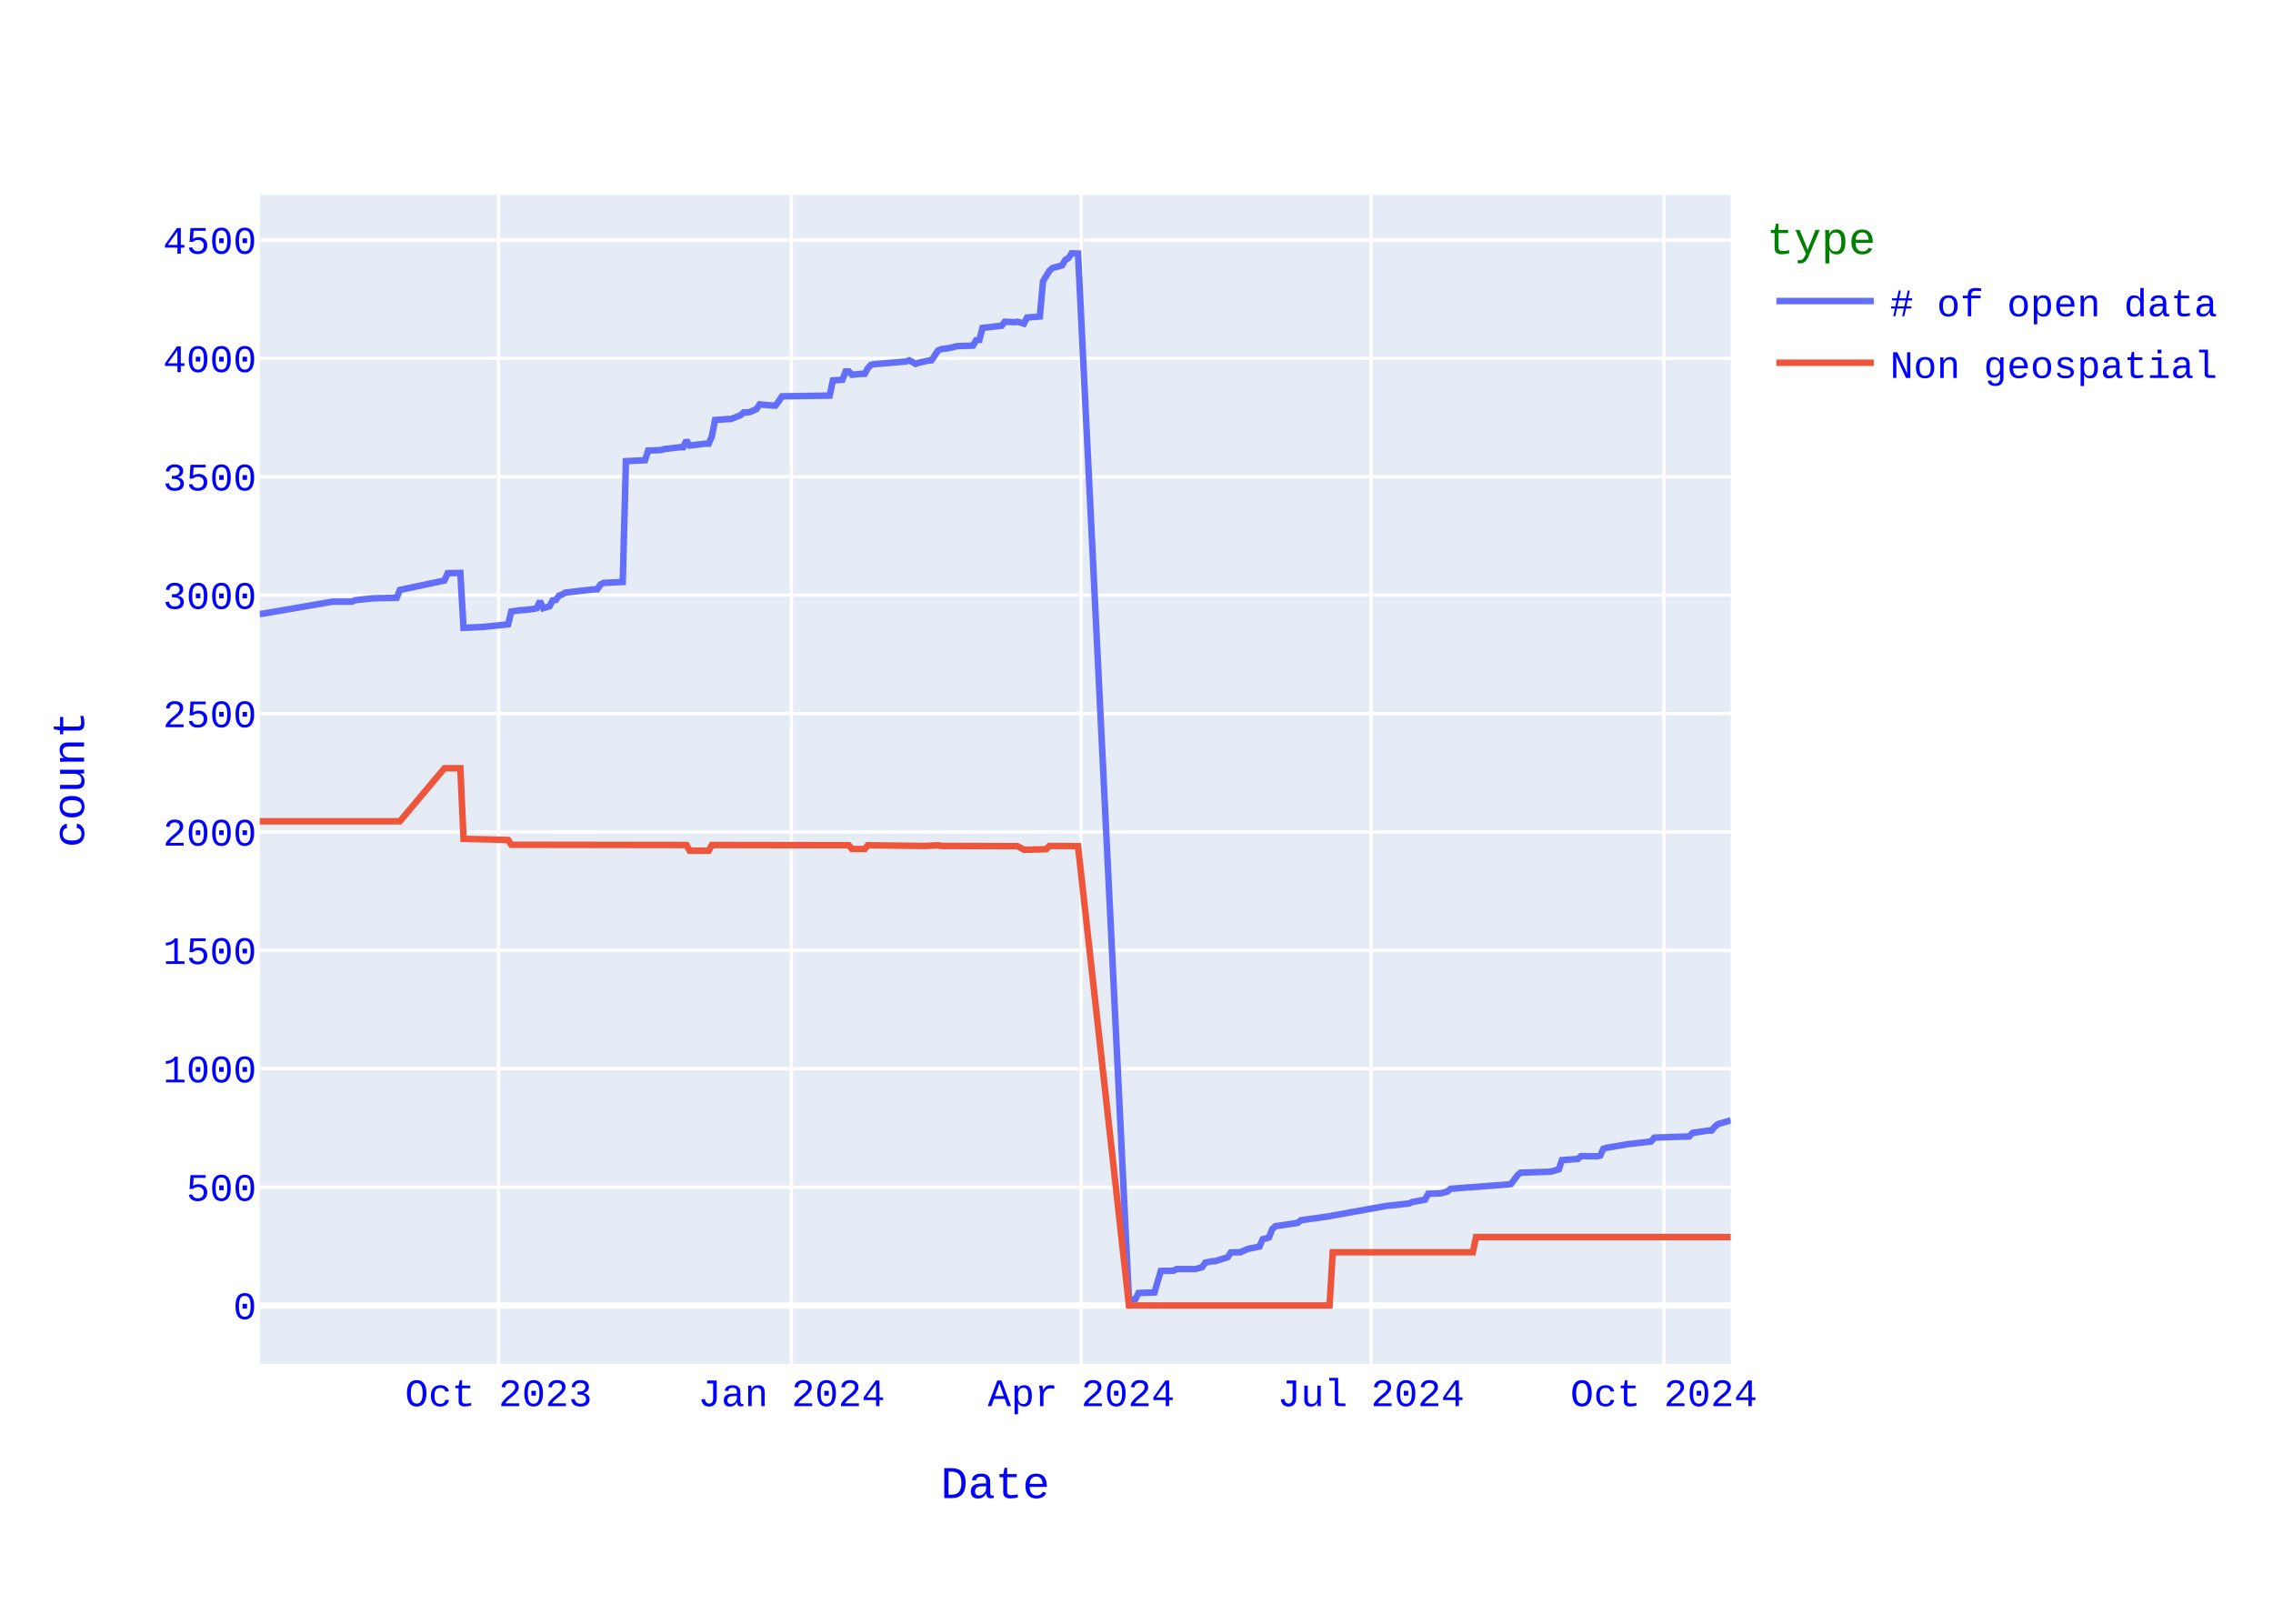
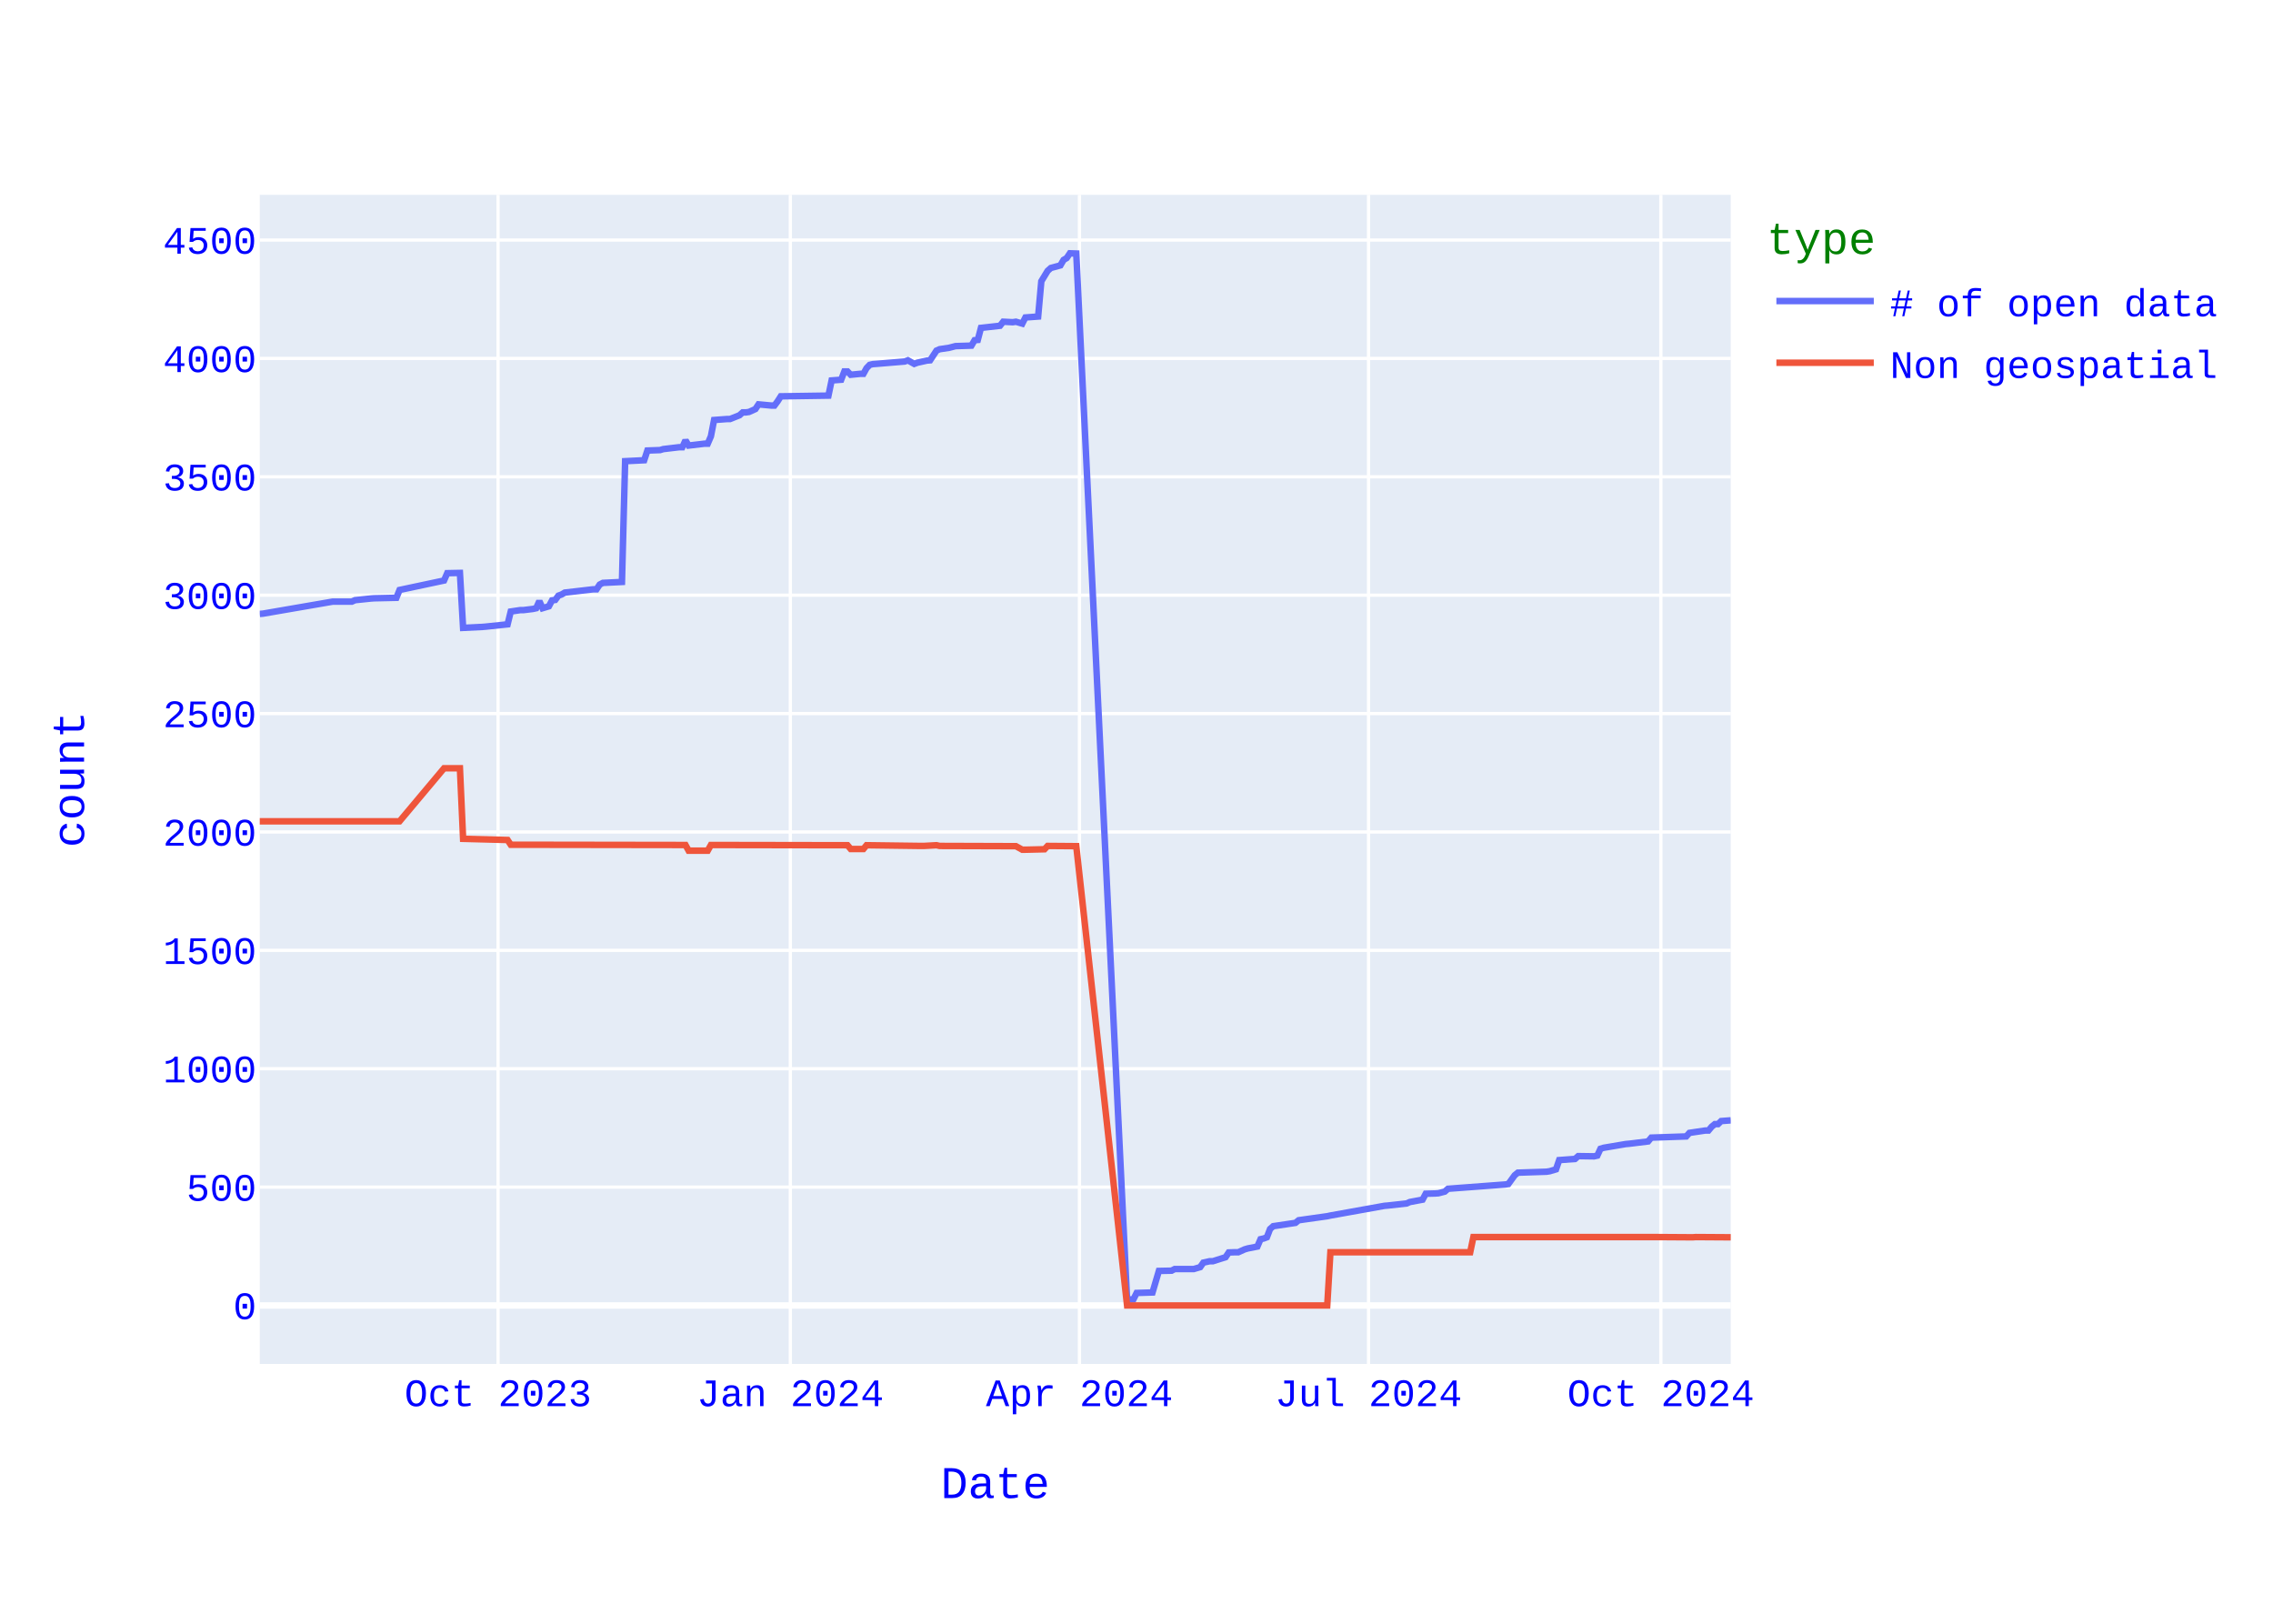
<svg xmlns="http://www.w3.org/2000/svg" class="main-svg" width="700" height="500" style="" viewBox="0 0 700 500">
  <rect x="0" y="0" width="700" height="500" style="fill: rgb(255, 255, 255); fill-opacity: 1;" />
-   <defs id="defs-75bdfc">
+   <defs id="defs-f1f57b">
    <g class="clips">
-       <clipPath id="clip75bdfcxyplot" class="plotclip">
+       <clipPath id="clipf1f57bxyplot" class="plotclip">
        <rect width="453" height="360" />
      </clipPath>
-       <clipPath class="axesclip" id="clip75bdfcx">
+       <clipPath class="axesclip" id="clipf1f57bx">
        <rect x="80" y="0" width="453" height="500" />
      </clipPath>
-       <clipPath class="axesclip" id="clip75bdfcy">
+       <clipPath class="axesclip" id="clipf1f57by">
        <rect x="0" y="60" width="700" height="360" />
      </clipPath>
-       <clipPath class="axesclip" id="clip75bdfcxy">
+       <clipPath class="axesclip" id="clipf1f57bxy">
        <rect x="80" y="60" width="453" height="360" />
      </clipPath>
    </g>
    <g class="gradients" />
    <g class="patterns" />
  </defs>
  <g class="bglayer">
    <rect class="bg" x="80" y="60" width="453" height="360" style="fill: rgb(229, 236, 246); fill-opacity: 1; stroke-width: 0;" />
  </g>
  <g class="layer-below">
    <g class="imagelayer" />
    <g class="shapelayer" />
  </g>
  <g class="cartesianlayer">
    <g class="subplot xy">
      <g class="layer-subplot">
        <g class="shapelayer" />
        <g class="imagelayer" />
      </g>
      <g class="minor-gridlayer">
        <g class="x" />
        <g class="y" />
      </g>
      <g class="gridlayer">
        <g class="x">
-           <path class="xgrid crisp" transform="translate(153.54,0)" d="M0,60v360" style="stroke: rgb(255, 255, 255); stroke-opacity: 1; stroke-width: 1px;" />
-           <path class="xgrid crisp" transform="translate(243.75,0)" d="M0,60v360" style="stroke: rgb(255, 255, 255); stroke-opacity: 1; stroke-width: 1px;" />
-           <path class="xgrid crisp" transform="translate(332.97,0)" d="M0,60v360" style="stroke: rgb(255, 255, 255); stroke-opacity: 1; stroke-width: 1px;" />
-           <path class="xgrid crisp" transform="translate(422.2,0)" d="M0,60v360" style="stroke: rgb(255, 255, 255); stroke-opacity: 1; stroke-width: 1px;" />
-           <path class="xgrid crisp" transform="translate(512.41,0)" d="M0,60v360" style="stroke: rgb(255, 255, 255); stroke-opacity: 1; stroke-width: 1px;" />
+           <path class="xgrid crisp" transform="translate(153.38,0)" d="M0,60v360" style="stroke: rgb(255, 255, 255); stroke-opacity: 1; stroke-width: 1px;" />
+           <path class="xgrid crisp" transform="translate(243.39,0)" d="M0,60v360" style="stroke: rgb(255, 255, 255); stroke-opacity: 1; stroke-width: 1px;" />
+           <path class="xgrid crisp" transform="translate(332.43,0)" d="M0,60v360" style="stroke: rgb(255, 255, 255); stroke-opacity: 1; stroke-width: 1px;" />
+           <path class="xgrid crisp" transform="translate(421.46,0)" d="M0,60v360" style="stroke: rgb(255, 255, 255); stroke-opacity: 1; stroke-width: 1px;" />
+           <path class="xgrid crisp" transform="translate(511.48,0)" d="M0,60v360" style="stroke: rgb(255, 255, 255); stroke-opacity: 1; stroke-width: 1px;" />
        </g>
        <g class="y">
          <path class="ygrid crisp" transform="translate(0,365.55)" d="M80,0h453" style="stroke: rgb(255, 255, 255); stroke-opacity: 1; stroke-width: 1px;" />
          <path class="ygrid crisp" transform="translate(0,329.09)" d="M80,0h453" style="stroke: rgb(255, 255, 255); stroke-opacity: 1; stroke-width: 1px;" />
          <path class="ygrid crisp" transform="translate(0,292.64)" d="M80,0h453" style="stroke: rgb(255, 255, 255); stroke-opacity: 1; stroke-width: 1px;" />
          <path class="ygrid crisp" transform="translate(0,256.19)" d="M80,0h453" style="stroke: rgb(255, 255, 255); stroke-opacity: 1; stroke-width: 1px;" />
          <path class="ygrid crisp" transform="translate(0,219.73)" d="M80,0h453" style="stroke: rgb(255, 255, 255); stroke-opacity: 1; stroke-width: 1px;" />
          <path class="ygrid crisp" transform="translate(0,183.28)" d="M80,0h453" style="stroke: rgb(255, 255, 255); stroke-opacity: 1; stroke-width: 1px;" />
          <path class="ygrid crisp" transform="translate(0,146.82)" d="M80,0h453" style="stroke: rgb(255, 255, 255); stroke-opacity: 1; stroke-width: 1px;" />
          <path class="ygrid crisp" transform="translate(0,110.37)" d="M80,0h453" style="stroke: rgb(255, 255, 255); stroke-opacity: 1; stroke-width: 1px;" />
          <path class="ygrid crisp" transform="translate(0,73.92)" d="M80,0h453" style="stroke: rgb(255, 255, 255); stroke-opacity: 1; stroke-width: 1px;" />
        </g>
      </g>
      <g class="zerolinelayer">
        <path class="yzl zl crisp" transform="translate(0,402)" d="M80,0h453" style="stroke: rgb(255, 255, 255); stroke-opacity: 1; stroke-width: 2px;" />
      </g>
      <path class="xlines-below" />
      <path class="ylines-below" />
      <g class="overlines-below" />
      <g class="xaxislayer-below" />
      <g class="yaxislayer-below" />
      <g class="overaxes-below" />
-       <g class="plot" transform="translate(80,60)" clip-path="url(#clip75bdfcxyplot)">
+       <g class="plot" transform="translate(80,60)" clip-path="url(#clipf1f57bxyplot)">
        <g class="scatterlayer mlayer">
-           <g class="trace scatter trace8e9ea2" style="stroke-miterlimit: 2; opacity: 1;">
+           <g class="trace scatter trace912877" style="stroke-miterlimit: 2; opacity: 1;">
            <g class="fills" />
            <g class="errorbars" />
            <g class="lines">
-               <path class="js-line" d="M453,284.99L449.08,286.15L448.1,286.95L447.12,288.12L446.14,288.12L441.23,288.85L440.25,289.94L429.47,290.31L428.49,291.48L422.6,292.2L421.62,292.28L414.76,293.44L413.78,293.74L412.8,295.85L411.82,296.07L406.92,296L405.94,296.87L401.03,297.23L400.05,300.08L398.09,300.66L397.11,300.81L388.29,301.1L387.31,301.9L385.34,304.6L384.36,304.74L366.71,306.06L365.73,306.93L363.77,307.44L362.79,307.51L359.85,307.59L358.87,309.41L354.95,310.14L353.97,310.58L348.08,311.23L347.1,311.31L330.44,314.3L329.45,314.51L320.63,315.75L319.65,316.56L312.79,317.58L311.81,318.45L310.82,321L309.84,321.37L308.86,321.59L307.88,323.85L304.94,324.43L303.96,324.72L302,325.6L301.02,325.6L299.06,325.67L298.08,327.13L294.16,328.37L293.18,328.37L291.21,328.8L290.23,330.19L288.27,330.77L287.29,330.77L282.39,330.77L281.41,331.28L277.49,331.36L275.53,337.99L270.62,338.14L269.64,340.1L267.68,340.18L251.99,18.07L250.03,18L249.05,19.46L248.07,20.04L247.09,21.72L244.15,22.52L243.17,23.4L241.21,26.6L240.23,37.47L236.31,37.76L235.32,39.65L233.36,39.07L232.38,39.22L229.44,39.07L228.46,40.31L222.58,40.97L221.6,44.68L220.62,44.76L219.64,46.43L214.73,46.58L212.77,47.09L209.83,47.53L208.85,47.96L206.89,50.95L205.91,51.03L202.97,51.68L201.99,52.05L200.03,50.95L199.05,51.32L190.22,52.05L189.24,52.12L188.26,52.34L187.28,53.36L186.3,55.11L185.32,55.11L182.38,55.4L181.4,54.38L180.42,54.38L179.44,56.93L176.49,57.15L175.51,61.82L160.81,62.04L159.82,63.57L158.84,64.88L157.86,64.88L153.94,64.51L152.96,65.97L151,66.85L150.02,66.99L149.04,66.99L148.06,67.87L145.12,69.04L144.14,69.04L140.21,69.33L139.23,74.36L138.25,76.62L137.27,76.62L132.37,77.2L131.39,75.6L130.41,77.71L129.43,77.71L124.53,78.29L123.55,78.59L119.62,78.73L118.64,81.72L112.76,82.01L111.78,119.2L105.9,119.49L104.92,120L103.94,121.46L102.95,121.46L94.13,122.48L93.15,123.06L92.17,123.42L91.19,124.74L90.21,124.88L89.23,126.7L87.27,127.29L86.29,125.1L85.31,127.29L84.32,127.51L81.38,127.87L80.4,127.87L77.46,128.31L76.48,132.25L69.62,132.97L68.64,133.05L62.75,133.34L61.77,116.42L57.85,116.5L56.87,118.76L43.14,121.67L42.16,124.08L35.3,124.23L34.32,124.3L29.42,124.81L28.44,125.25L22.55,125.25L0.98,128.96L0,129.04" style="vector-effect: none; fill: none; stroke: rgb(99, 110, 250); stroke-opacity: 1; stroke-width: 2px; opacity: 1;" />
+               <path class="js-line" d="M453,284.99L450.06,285.21L449.09,286.15L448.11,286.15L447.13,286.95L446.15,288.12L445.17,288.12L440.28,288.85L439.3,289.94L428.54,290.31L427.56,291.48L421.69,292.2L420.71,292.28L413.86,293.44L412.89,293.74L411.91,295.85L410.93,296.07L406.04,296L405.06,296.87L400.17,297.23L399.19,300.08L397.23,300.66L396.25,300.81L387.45,301.1L386.47,301.9L384.51,304.6L383.53,304.74L365.92,306.06L364.94,306.93L362.99,307.44L362.01,307.51L359.07,307.59L358.1,309.41L354.18,310.14L353.2,310.58L347.33,311.23L346.35,311.31L329.72,314.3L328.74,314.51L319.94,315.75L318.96,316.56L312.11,317.58L311.13,318.45L310.15,321L309.17,321.37L308.2,321.59L307.22,323.85L304.28,324.43L303.3,324.72L301.35,325.6L300.37,325.6L298.41,325.67L297.43,327.13L293.52,328.37L292.54,328.37L290.59,328.8L289.61,330.19L287.65,330.77L286.67,330.77L281.78,330.77L280.8,331.28L276.89,331.36L274.93,337.99L270.04,338.14L269.06,340.1L267.1,340.18L251.45,18.07L249.49,18L248.51,19.46L247.54,20.04L246.56,21.72L243.62,22.52L242.64,23.4L240.69,26.6L239.71,37.47L235.79,37.76L234.82,39.65L232.86,39.07L231.88,39.22L228.95,39.07L227.97,40.31L222.1,40.97L221.12,44.68L220.14,44.76L219.16,46.43L214.27,46.58L212.31,47.09L209.38,47.53L208.4,47.96L206.44,50.95L205.46,51.03L202.53,51.68L201.55,52.05L199.59,50.95L198.62,51.32L189.81,52.05L188.83,52.12L187.85,52.34L186.87,53.36L185.9,55.11L184.92,55.11L181.98,55.4L181,54.38L180.03,54.38L179.05,56.93L176.11,57.15L175.13,61.82L160.46,62.04L159.48,63.57L158.5,64.88L157.52,64.88L153.61,64.51L152.63,65.97L150.67,66.85L149.7,66.99L148.72,66.99L147.74,67.87L144.8,69.04L143.83,69.04L139.91,69.33L138.93,74.36L137.95,76.62L136.98,76.62L132.08,77.2L131.11,75.6L130.13,77.71L129.15,77.71L124.26,78.29L123.28,78.59L119.37,78.73L118.39,81.72L112.52,82.01L111.54,119.2L105.67,119.49L104.69,120L103.71,121.46L102.73,121.46L93.93,122.48L92.95,123.06L91.97,123.42L90.99,124.74L90.01,124.88L89.03,126.7L87.08,127.29L86.1,125.1L85.12,127.29L84.14,127.51L81.21,127.87L80.23,127.87L77.29,128.31L76.32,132.25L69.47,132.97L68.49,133.05L62.62,133.34L61.64,116.42L57.73,116.5L56.75,118.76L43.05,121.67L42.07,124.08L35.22,124.23L34.24,124.3L29.35,124.81L28.37,125.25L22.5,125.25L0.98,128.96L0,129.04" style="vector-effect: none; fill: none; stroke: rgb(99, 110, 250); stroke-opacity: 1; stroke-width: 2px; opacity: 1;" />
            </g>
            <g class="points" />
            <g class="text" />
          </g>
-           <g class="trace scatter trace897f59" style="stroke-miterlimit: 2; opacity: 1;">
+           <g class="trace scatter trace0ea171" style="stroke-miterlimit: 2; opacity: 1;">
            <g class="fills" />
            <g class="errorbars" />
            <g class="lines">
-               <path class="js-line" d="M453,320.93L374.56,320.93L373.58,325.6L330.44,325.6L329.45,342L267.68,342L251.99,200.56L243.17,200.49L242.19,201.51L236.31,201.65L235.32,201.65L233.36,200.56L232.38,200.56L209.83,200.49L208.85,200.27L204.93,200.49L203.95,200.49L187.28,200.27L186.3,201.43L182.38,201.43L181.4,200.27L139.23,200.2L138.25,201.95L132.37,201.95L131.39,200.2L77.46,200.12L76.48,198.66L62.75,198.3L61.77,176.57L56.87,176.57L43.14,192.9L0,192.9" style="vector-effect: none; fill: none; stroke: rgb(239, 85, 59); stroke-opacity: 1; stroke-width: 2px; opacity: 1;" />
+               <path class="js-line" d="M453,321L442.24,320.93L441.26,321L430.5,320.93L429.52,320.93L373.75,320.93L372.77,325.6L329.72,325.6L328.74,342L267.1,342L251.45,200.56L242.64,200.49L241.67,201.51L235.79,201.65L234.82,201.65L232.86,200.56L231.88,200.56L209.38,200.49L208.4,200.27L204.49,200.49L203.51,200.49L186.87,200.27L185.9,201.43L181.98,201.43L181,200.27L138.93,200.2L137.95,201.95L132.08,201.95L131.11,200.2L77.29,200.12L76.32,198.66L62.62,198.3L61.64,176.57L56.75,176.57L43.05,192.9L0,192.9" style="vector-effect: none; fill: none; stroke: rgb(239, 85, 59); stroke-opacity: 1; stroke-width: 2px; opacity: 1;" />
            </g>
            <g class="points" />
            <g class="text" />
          </g>
        </g>
      </g>
      <g class="overplot" />
      <path class="xlines-above crisp" d="M0,0" style="fill: none;" />
      <path class="ylines-above crisp" d="M0,0" style="fill: none;" />
      <g class="overlines-above" />
      <g class="xaxislayer-above">
        <g class="xtick">
-           <text text-anchor="middle" x="0" y="433" transform="translate(153.54,0)" style="font-family: 'Courier New'; font-size: 12px; fill: rgb(0, 0, 255); fill-opacity: 1; white-space: pre; opacity: 1;">Oct 2023</text>
-         </g>
-         <g class="xtick">
-           <text text-anchor="middle" x="0" y="433" style="font-family: 'Courier New'; font-size: 12px; fill: rgb(0, 0, 255); fill-opacity: 1; white-space: pre; opacity: 1;" transform="translate(243.75,0)">Jan 2024</text>
-         </g>
-         <g class="xtick">
-           <text text-anchor="middle" x="0" y="433" style="font-family: 'Courier New'; font-size: 12px; fill: rgb(0, 0, 255); fill-opacity: 1; white-space: pre; opacity: 1;" transform="translate(332.97,0)">Apr 2024</text>
-         </g>
-         <g class="xtick">
-           <text text-anchor="middle" x="0" y="433" style="font-family: 'Courier New'; font-size: 12px; fill: rgb(0, 0, 255); fill-opacity: 1; white-space: pre; opacity: 1;" transform="translate(422.2,0)">Jul 2024</text>
-         </g>
-         <g class="xtick">
-           <text text-anchor="middle" x="0" y="433" style="font-family: 'Courier New'; font-size: 12px; fill: rgb(0, 0, 255); fill-opacity: 1; white-space: pre; opacity: 1;" transform="translate(512.41,0)">Oct 2024</text>
+           <text text-anchor="middle" x="0" y="433" transform="translate(153.38,0)" style="font-family: 'Courier New'; font-size: 12px; fill: rgb(0, 0, 255); fill-opacity: 1; white-space: pre; opacity: 1;">Oct 2023</text>
+         </g>
+         <g class="xtick">
+           <text text-anchor="middle" x="0" y="433" style="font-family: 'Courier New'; font-size: 12px; fill: rgb(0, 0, 255); fill-opacity: 1; white-space: pre; opacity: 1;" transform="translate(243.39,0)">Jan 2024</text>
+         </g>
+         <g class="xtick">
+           <text text-anchor="middle" x="0" y="433" style="font-family: 'Courier New'; font-size: 12px; fill: rgb(0, 0, 255); fill-opacity: 1; white-space: pre; opacity: 1;" transform="translate(332.43,0)">Apr 2024</text>
+         </g>
+         <g class="xtick">
+           <text text-anchor="middle" x="0" y="433" style="font-family: 'Courier New'; font-size: 12px; fill: rgb(0, 0, 255); fill-opacity: 1; white-space: pre; opacity: 1;" transform="translate(421.46,0)">Jul 2024</text>
+         </g>
+         <g class="xtick">
+           <text text-anchor="middle" x="0" y="433" style="font-family: 'Courier New'; font-size: 12px; fill: rgb(0, 0, 255); fill-opacity: 1; white-space: pre; opacity: 1;" transform="translate(511.48,0)">Oct 2024</text>
        </g>
      </g>
      <g class="yaxislayer-above">
        <g class="ytick">
          <text text-anchor="end" x="79" y="4.2" transform="translate(0,402)" style="font-family: 'Courier New'; font-size: 12px; fill: rgb(0, 0, 255); fill-opacity: 1; white-space: pre; opacity: 1;">0</text>
        </g>
        <g class="ytick">
          <text text-anchor="end" x="79" y="4.2" style="font-family: 'Courier New'; font-size: 12px; fill: rgb(0, 0, 255); fill-opacity: 1; white-space: pre; opacity: 1;" transform="translate(0,365.55)">500</text>
        </g>
        <g class="ytick">
          <text text-anchor="end" x="79" y="4.2" style="font-family: 'Courier New'; font-size: 12px; fill: rgb(0, 0, 255); fill-opacity: 1; white-space: pre; opacity: 1;" transform="translate(0,329.09)">1000</text>
        </g>
        <g class="ytick">
          <text text-anchor="end" x="79" y="4.2" style="font-family: 'Courier New'; font-size: 12px; fill: rgb(0, 0, 255); fill-opacity: 1; white-space: pre; opacity: 1;" transform="translate(0,292.64)">1500</text>
        </g>
        <g class="ytick">
          <text text-anchor="end" x="79" y="4.2" style="font-family: 'Courier New'; font-size: 12px; fill: rgb(0, 0, 255); fill-opacity: 1; white-space: pre; opacity: 1;" transform="translate(0,256.19)">2000</text>
        </g>
        <g class="ytick">
          <text text-anchor="end" x="79" y="4.2" style="font-family: 'Courier New'; font-size: 12px; fill: rgb(0, 0, 255); fill-opacity: 1; white-space: pre; opacity: 1;" transform="translate(0,219.73)">2500</text>
        </g>
        <g class="ytick">
          <text text-anchor="end" x="79" y="4.2" style="font-family: 'Courier New'; font-size: 12px; fill: rgb(0, 0, 255); fill-opacity: 1; white-space: pre; opacity: 1;" transform="translate(0,183.28)">3000</text>
        </g>
        <g class="ytick">
          <text text-anchor="end" x="79" y="4.2" style="font-family: 'Courier New'; font-size: 12px; fill: rgb(0, 0, 255); fill-opacity: 1; white-space: pre; opacity: 1;" transform="translate(0,146.82)">3500</text>
        </g>
        <g class="ytick">
          <text text-anchor="end" x="79" y="4.2" style="font-family: 'Courier New'; font-size: 12px; fill: rgb(0, 0, 255); fill-opacity: 1; white-space: pre; opacity: 1;" transform="translate(0,110.37)">4000</text>
        </g>
        <g class="ytick">
          <text text-anchor="end" x="79" y="4.2" style="font-family: 'Courier New'; font-size: 12px; fill: rgb(0, 0, 255); fill-opacity: 1; white-space: pre; opacity: 1;" transform="translate(0,73.92)">4500</text>
        </g>
      </g>
      <g class="overaxes-above" />
    </g>
  </g>
  <g class="polarlayer" />
  <g class="smithlayer" />
  <g class="ternarylayer" />
  <g class="geolayer" />
  <g class="funnelarealayer" />
  <g class="pielayer" />
  <g class="iciclelayer" />
  <g class="treemaplayer" />
  <g class="sunburstlayer" />
  <g class="glimages" />
-   <defs id="topdefs-75bdfc">
+   <defs id="topdefs-f1f57b">
    <g class="clips" />
-     <clipPath id="legend75bdfc">
+     <clipPath id="legendf1f57b">
      <rect width="146" height="67" x="0" y="0" />
    </clipPath>
  </defs>
  <g class="layer-above">
    <g class="imagelayer" />
    <g class="shapelayer" />
  </g>
  <g class="infolayer">
    <g class="legend" pointer-events="all" transform="translate(542.06,60)">
      <rect class="bg" shape-rendering="crispEdges" style="stroke: rgb(68, 68, 68); stroke-opacity: 1; fill: rgb(255, 255, 255); fill-opacity: 1; stroke-width: 0px;" width="146" height="67" x="0" y="0" />
-       <g class="scrollbox" transform="" clip-path="url(#legend75bdfc)">
+       <g class="scrollbox" transform="" clip-path="url(#legendf1f57b)">
        <text class="legendtitletext" text-anchor="start" x="2" y="18.2" style="font-family: 'Courier New'; font-size: 14px; fill: rgb(0, 128, 0); fill-opacity: 1; white-space: pre;">type</text>
        <g class="groups" transform="">
          <g class="traces" transform="translate(0,32.7)" style="opacity: 1;">
            <text class="legendtext" text-anchor="start" x="40" y="4.68" style="font-family: 'Courier New'; font-size: 12px; fill: rgb(0, 0, 255); fill-opacity: 1; white-space: pre;"># of open data</text>
            <g class="layers" style="opacity: 1;">
              <g class="legendfill" />
              <g class="legendlines">
                <path class="js-line" d="M5,0h30" style="fill: none; stroke: rgb(99, 110, 250); stroke-opacity: 1; stroke-width: 2px;" />
              </g>
              <g class="legendsymbols">
                <g class="legendpoints" />
              </g>
            </g>
            <rect class="legendtoggle" x="0" y="-9.5" width="140.828" height="19" style="fill: rgb(0, 0, 0); fill-opacity: 0;" />
          </g>
        </g>
        <g class="groups" transform="">
          <g class="traces" transform="translate(0,51.7)" style="opacity: 1;">
            <text class="legendtext" text-anchor="start" x="40" y="4.68" style="font-family: 'Courier New'; font-size: 12px; fill: rgb(0, 0, 255); fill-opacity: 1; white-space: pre;">Non geospatial</text>
            <g class="layers" style="opacity: 1;">
              <g class="legendfill" />
              <g class="legendlines">
                <path class="js-line" d="M5,0h30" style="fill: none; stroke: rgb(239, 85, 59); stroke-opacity: 1; stroke-width: 2px;" />
              </g>
              <g class="legendsymbols">
                <g class="legendpoints" />
              </g>
            </g>
            <rect class="legendtoggle" x="0" y="-9.5" width="140.828" height="19" style="fill: rgb(0, 0, 0); fill-opacity: 0;" />
          </g>
        </g>
      </g>
      <rect class="scrollbar" rx="20" ry="3" width="0" height="0" style="fill: rgb(128, 139, 164); fill-opacity: 1;" x="0" y="0" />
    </g>
    <g class="g-gtitle" />
    <g class="g-xtitle">
      <text class="xtitle" x="306.5" y="461.3" text-anchor="middle" style="font-family: 'Courier New'; font-size: 14px; fill: rgb(0, 0, 255); opacity: 1; font-weight: normal; white-space: pre;">Date</text>
    </g>
    <g class="g-ytitle">
      <text class="ytitle" transform="rotate(-90,25.8875,240)" x="25.888" y="240" text-anchor="middle" style="font-family: 'Courier New'; font-size: 14px; fill: rgb(0, 0, 255); opacity: 1; font-weight: normal; white-space: pre;">count</text>
    </g>
  </g>
</svg>
